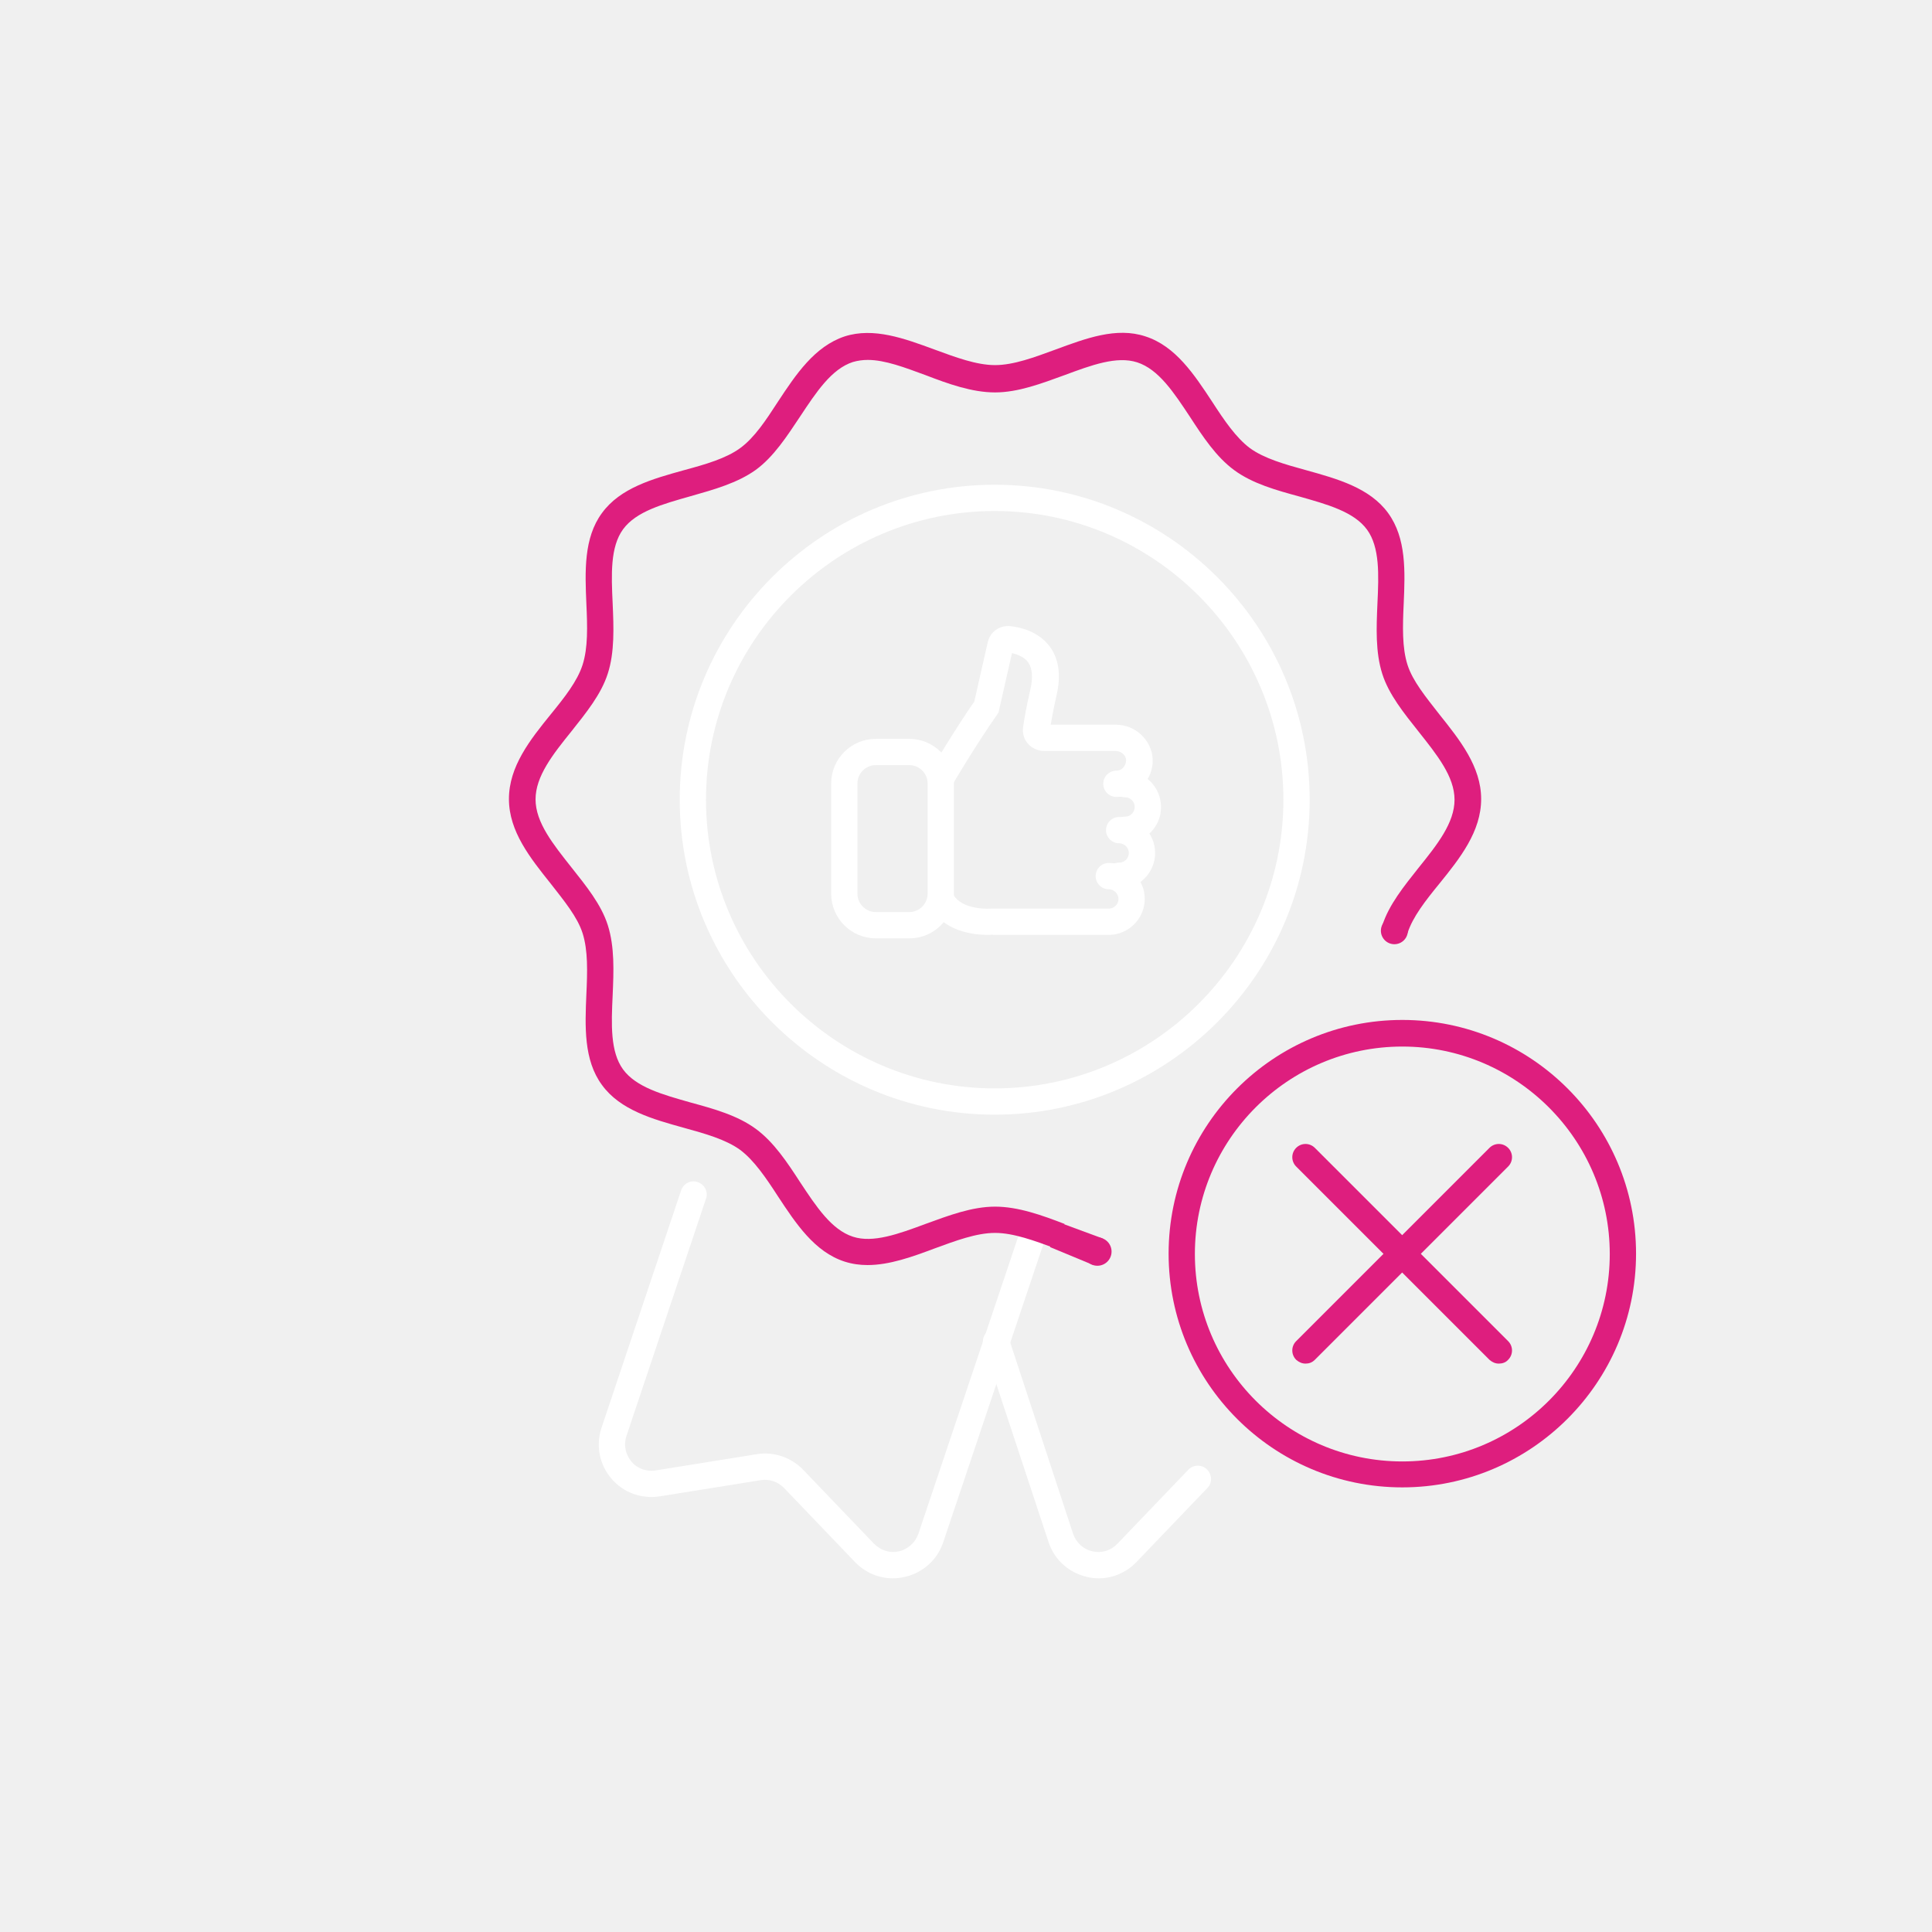
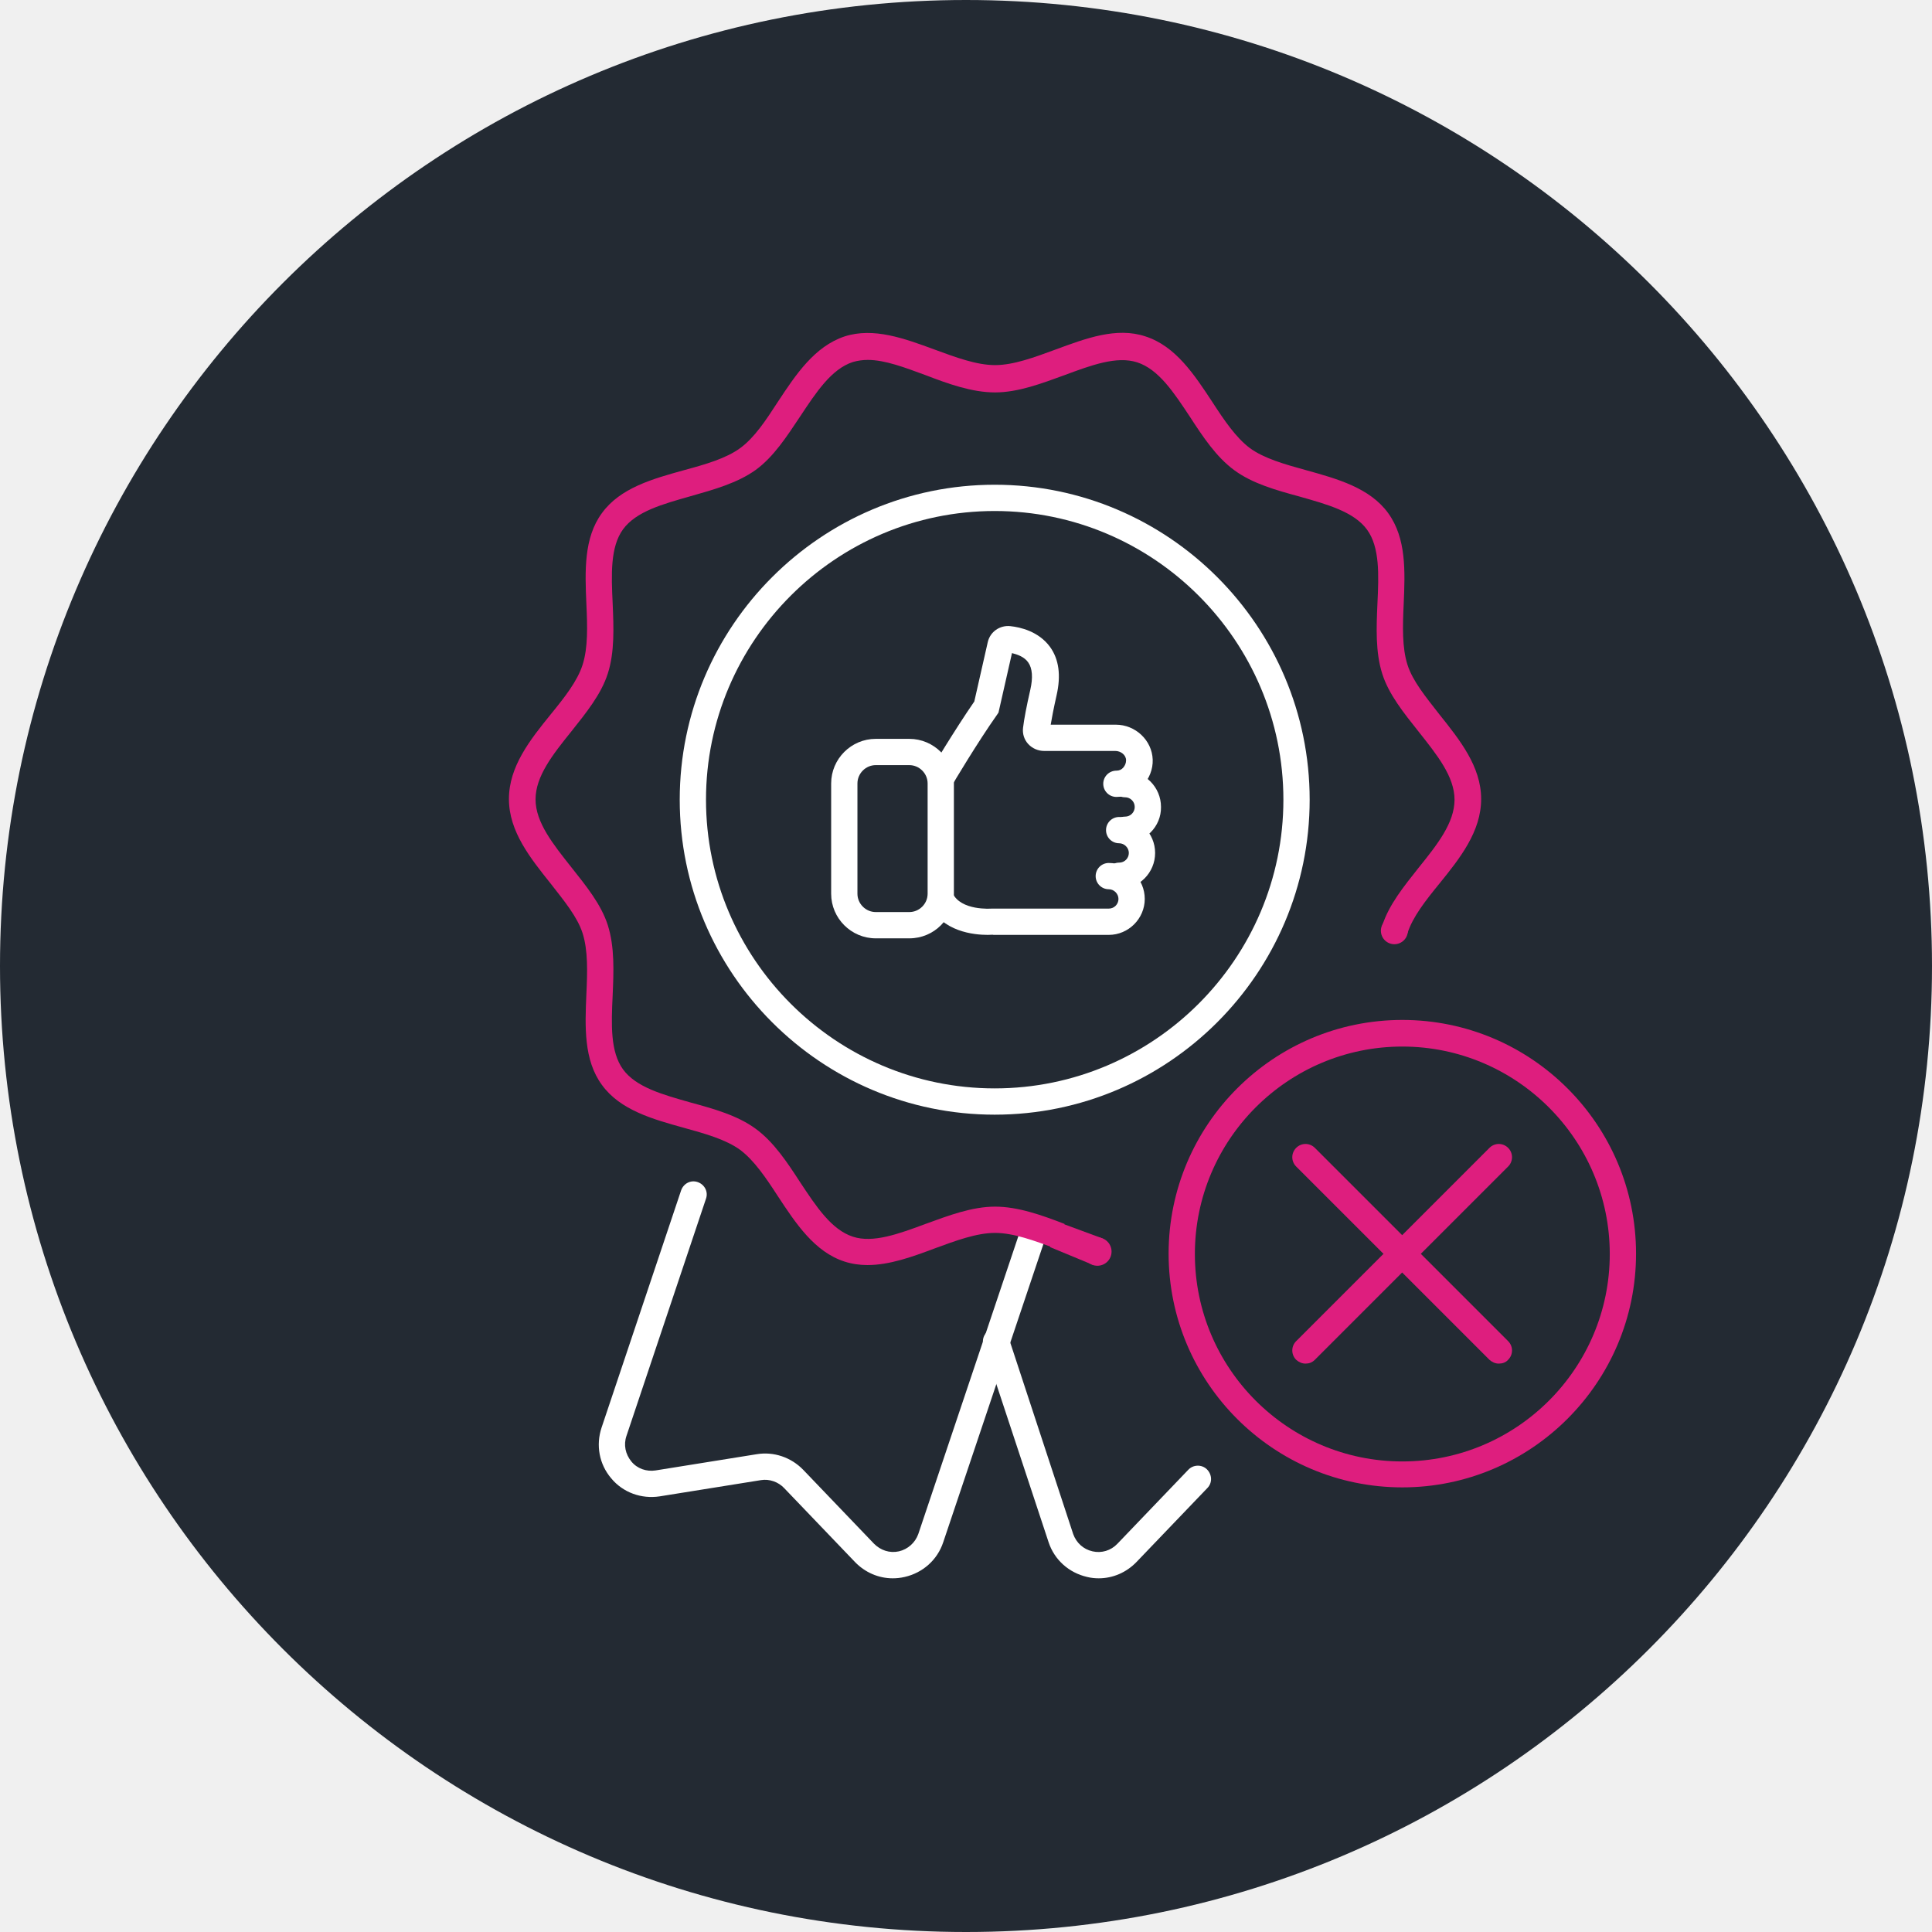
<svg xmlns="http://www.w3.org/2000/svg" width="184" height="184" viewBox="0 0 184 184" fill="none">
+   <path d="M92 184C142.81 184 184 142.81 184 92C184 41.19 142.81 0 92 0C41.19 0 0 41.19 0 92C0 142.81 41.19 184 92 184Z" fill="#232A33" />
  <path d="M85.019 150.315C83.669 150.315 82.385 149.755 81.43 148.767L74.68 141.721C74.12 141.128 73.264 140.832 72.474 140.964L62.826 142.511C61.081 142.775 59.336 142.149 58.216 140.799C57.064 139.449 56.734 137.638 57.294 135.959L64.868 113.37C65.098 112.712 65.79 112.349 66.448 112.58C67.107 112.81 67.469 113.502 67.238 114.16L59.665 136.749C59.369 137.605 59.566 138.494 60.126 139.185C60.686 139.877 61.575 140.173 62.431 140.042L72.079 138.494C73.692 138.231 75.339 138.79 76.491 139.976L83.241 147.022C83.867 147.648 84.723 147.944 85.612 147.747C86.468 147.549 87.16 146.923 87.456 146.1L97.301 116.795C97.532 116.136 98.223 115.774 98.882 116.004C99.54 116.235 99.903 116.926 99.672 117.585L89.827 146.891C89.267 148.57 87.884 149.788 86.172 150.183C85.744 150.282 85.382 150.315 85.019 150.315Z" fill="white" />
  <path d="M104.644 150.315C104.282 150.315 103.92 150.282 103.525 150.183C101.812 149.788 100.429 148.57 99.87 146.89L93.679 128.155C93.449 127.496 93.811 126.805 94.47 126.574C95.128 126.344 95.82 126.706 96.05 127.364L102.208 146.1C102.504 146.923 103.163 147.549 104.052 147.747C104.908 147.944 105.797 147.681 106.422 147.022L113.173 139.976C113.634 139.482 114.457 139.449 114.951 139.943C115.445 140.437 115.477 141.227 114.984 141.721L108.233 148.767C107.278 149.755 105.994 150.315 104.644 150.315Z" fill="white" />
  <path d="M131.645 88.147C132.271 86.172 133.719 84.394 135.102 82.648C136.88 80.442 138.527 78.368 138.527 76.162C138.527 73.956 136.848 71.881 135.102 69.675C133.719 67.93 132.271 66.152 131.645 64.176C130.986 62.102 131.085 59.764 131.184 57.492C131.316 54.726 131.414 52.124 130.196 50.445C128.945 48.733 126.409 48.041 123.742 47.284C121.569 46.691 119.297 46.066 117.552 44.782C115.84 43.53 114.556 41.588 113.337 39.711C111.79 37.373 110.341 35.167 108.299 34.508C106.357 33.883 103.953 34.772 101.384 35.727C99.211 36.517 96.972 37.373 94.766 37.373C92.56 37.373 90.288 36.55 88.147 35.727C86.172 35.002 84.295 34.278 82.649 34.278C82.155 34.278 81.694 34.344 81.233 34.475C79.191 35.134 77.742 37.34 76.195 39.678C74.944 41.555 73.692 43.498 71.98 44.749C70.235 46 67.996 46.626 65.79 47.251C63.122 48.009 60.587 48.7 59.336 50.412C58.117 52.092 58.216 54.693 58.348 57.459C58.447 59.731 58.545 62.102 57.887 64.143C57.261 66.119 55.812 67.897 54.429 69.642C52.651 71.848 51.005 73.923 51.005 76.129C51.005 78.335 52.684 80.409 54.429 82.616C55.812 84.361 57.261 86.139 57.887 88.115C58.545 90.189 58.447 92.527 58.348 94.799C58.216 97.565 58.117 100.166 59.336 101.845C60.587 103.558 63.122 104.249 65.79 105.006C67.963 105.599 70.235 106.225 71.98 107.509C73.692 108.76 74.976 110.703 76.195 112.58C77.742 114.918 79.191 117.124 81.233 117.782C83.142 118.408 85.579 117.519 88.147 116.564C90.321 115.774 92.56 114.918 94.766 114.918C96.972 114.918 99.244 115.741 101.384 116.564L100.528 118.902C98.553 118.178 96.544 117.42 94.766 117.42C92.988 117.42 90.979 118.178 89.004 118.902C86.896 119.692 84.723 120.482 82.616 120.482C81.891 120.482 81.167 120.384 80.442 120.153C77.578 119.231 75.8 116.531 74.087 113.93C72.935 112.152 71.815 110.505 70.498 109.518C69.148 108.53 67.172 107.97 65.131 107.41C62.167 106.587 59.072 105.731 57.327 103.327C55.582 100.956 55.714 97.762 55.845 94.7C55.944 92.56 56.01 90.518 55.483 88.872C54.989 87.324 53.738 85.81 52.454 84.163C50.511 81.727 48.47 79.191 48.47 76.096C48.47 73.001 50.478 70.465 52.454 68.029C53.771 66.415 54.989 64.868 55.483 63.32C56.01 61.674 55.944 59.665 55.845 57.492C55.714 54.429 55.582 51.236 57.327 48.865C59.072 46.461 62.167 45.605 65.131 44.782C67.206 44.222 69.148 43.662 70.498 42.674C71.848 41.687 72.935 40.04 74.087 38.262C75.8 35.661 77.578 32.993 80.442 32.039C83.208 31.15 86.139 32.236 89.004 33.29C90.979 34.014 92.988 34.772 94.766 34.772C96.544 34.772 98.553 34.014 100.528 33.29C103.393 32.236 106.324 31.117 109.09 32.039C111.954 32.961 113.732 35.661 115.445 38.262C116.597 40.04 117.717 41.687 119.034 42.674C120.384 43.662 122.359 44.222 124.401 44.782C127.364 45.605 130.46 46.461 132.205 48.865C133.95 51.268 133.818 54.429 133.686 57.492C133.588 59.632 133.522 61.674 134.049 63.32C134.543 64.868 135.794 66.382 137.078 68.029C139.021 70.465 141.062 73.001 141.062 76.096C141.062 79.191 139.054 81.727 137.078 84.163C135.761 85.777 134.543 87.324 134.049 88.872L131.645 88.147Z" fill="#DE1E7E" />
  <path d="M94.733 106.159C78.203 106.159 64.736 92.692 64.736 76.162C64.736 59.632 78.203 46.165 94.733 46.165C111.263 46.165 124.73 59.632 124.73 76.162C124.73 92.692 111.263 106.159 94.733 106.159ZM94.733 48.667C79.586 48.667 67.238 61.015 67.238 76.162C67.238 91.309 79.586 103.656 94.733 103.656C109.88 103.656 122.228 91.309 122.228 76.162C122.228 61.015 109.88 48.667 94.733 48.667Z" fill="white" />
  <path d="M86.6 89.366H83.406C81.068 89.366 79.158 87.456 79.158 85.118V74.614C79.158 72.276 81.068 70.367 83.406 70.367H86.6C88.938 70.367 90.847 72.276 90.847 74.614V85.118C90.847 87.456 88.971 89.366 86.6 89.366ZM83.406 72.869C82.451 72.869 81.661 73.659 81.661 74.614V85.118C81.661 86.073 82.451 86.863 83.406 86.863H86.6C87.555 86.863 88.345 86.073 88.345 85.118V74.614C88.345 73.659 87.555 72.869 86.6 72.869H83.406Z" fill="white" />
  <path d="M107.147 80.278C106.455 80.278 105.896 79.718 105.896 79.026C105.896 78.335 106.455 77.775 107.147 77.775C107.674 77.775 108.069 77.347 108.069 76.853C108.069 76.326 107.641 75.931 107.147 75.931C106.455 75.931 105.896 75.371 105.896 74.68C105.896 73.989 106.455 73.429 107.147 73.429C109.057 73.429 110.571 74.976 110.571 76.853C110.604 78.73 109.057 80.278 107.147 80.278Z" fill="white" />
  <path d="M106.587 84.657C105.895 84.657 105.336 84.097 105.336 83.406C105.336 82.714 105.895 82.155 106.587 82.155C107.114 82.155 107.509 81.727 107.509 81.233C107.509 80.739 107.081 80.311 106.587 80.311C105.895 80.311 105.336 79.751 105.336 79.059C105.336 78.368 105.895 77.808 106.587 77.808C108.497 77.808 110.011 79.356 110.011 81.233C110.011 83.109 108.497 84.657 106.587 84.657Z" fill="white" />
  <path d="M94.074 89.037C92.757 89.037 89.695 88.74 88.477 86.106C88.18 85.48 88.444 84.723 89.069 84.46C89.695 84.163 90.452 84.427 90.716 85.052C91.506 86.764 94.404 86.534 94.437 86.534H94.568H105.599C106.126 86.534 106.521 86.106 106.521 85.612C106.521 85.118 106.093 84.69 105.599 84.69C104.908 84.69 104.348 84.13 104.348 83.439C104.348 82.747 104.908 82.188 105.599 82.188C107.509 82.188 109.024 83.735 109.024 85.612C109.024 87.489 107.476 89.037 105.599 89.037H94.634C94.535 89.004 94.338 89.037 94.074 89.037Z" fill="white" />
  <path d="M106.324 75.898C105.632 75.898 105.072 75.339 105.072 74.647C105.072 73.956 105.632 73.396 106.324 73.396C106.587 73.396 106.818 73.297 106.982 73.1C107.147 72.902 107.246 72.671 107.246 72.408C107.246 71.914 106.752 71.519 106.225 71.519H99.442C98.882 71.519 98.322 71.288 97.927 70.86C97.532 70.432 97.367 69.873 97.433 69.313C97.532 68.49 97.762 67.271 98.125 65.691C98.388 64.538 98.322 63.649 97.927 63.09C97.565 62.563 96.906 62.332 96.379 62.2L95.095 67.864L94.963 68.061C93.12 70.663 90.683 74.746 90.683 74.779C90.321 75.371 89.563 75.569 88.971 75.207C88.378 74.845 88.18 74.087 88.543 73.495C88.641 73.33 90.946 69.477 92.79 66.81L94.075 61.147C94.305 60.159 95.227 59.533 96.215 59.632C97.17 59.731 98.915 60.126 100.001 61.608C100.858 62.793 101.055 64.341 100.627 66.218C100.331 67.535 100.166 68.424 100.067 69.016H106.258C108.135 69.016 109.715 70.498 109.781 72.342C109.814 73.264 109.452 74.153 108.826 74.845C108.135 75.536 107.278 75.898 106.324 75.898Z" fill="white" />
  <path d="M104.513 120.548C105.258 120.548 105.863 119.944 105.863 119.198C105.863 118.453 105.258 117.848 104.513 117.848C103.767 117.848 103.162 118.453 103.162 119.198C103.162 119.944 103.767 120.548 104.513 120.548Z" fill="#DE1E7E" />
  <path d="M132.797 89.925C133.507 89.925 134.082 89.351 134.082 88.641C134.082 87.932 133.507 87.357 132.797 87.357C132.088 87.357 131.513 87.932 131.513 88.641C131.513 89.351 132.088 89.925 132.797 89.925Z" fill="#DE1E7E" />
  <path d="M101.351 116.597L105.006 117.947L104.052 120.45L100.001 118.77L101.351 116.597Z" fill="#DE1E7E" />
  <path d="M133.555 141.655C121.273 141.655 111.296 131.678 111.296 119.396C111.296 107.114 121.273 97.137 133.555 97.137C145.837 97.137 155.814 107.114 155.814 119.396C155.814 131.678 145.804 141.655 133.555 141.655ZM133.555 99.672C122.656 99.672 113.798 108.53 113.798 119.429C113.798 130.328 122.656 139.185 133.555 139.185C144.454 139.185 153.311 130.328 153.311 119.429C153.311 108.53 144.421 99.672 133.555 99.672Z" fill="#DE1E7E" />
  <path d="M124.335 129.867C124.006 129.867 123.709 129.735 123.446 129.505C122.952 129.011 122.952 128.22 123.446 127.727L141.853 109.32C142.346 108.826 143.137 108.826 143.631 109.32C144.125 109.814 144.125 110.604 143.631 111.098L125.224 129.505C124.961 129.768 124.664 129.867 124.335 129.867Z" fill="#DE1E7E" />
  <path d="M142.742 129.867C142.412 129.867 142.116 129.735 141.853 129.505L123.446 111.098C122.952 110.604 122.952 109.814 123.446 109.32C123.94 108.826 124.73 108.826 125.224 109.32L143.631 127.727C144.125 128.22 144.125 129.011 143.631 129.505C143.4 129.768 143.071 129.867 142.742 129.867Z" fill="#DE1E7E" />
</svg>
